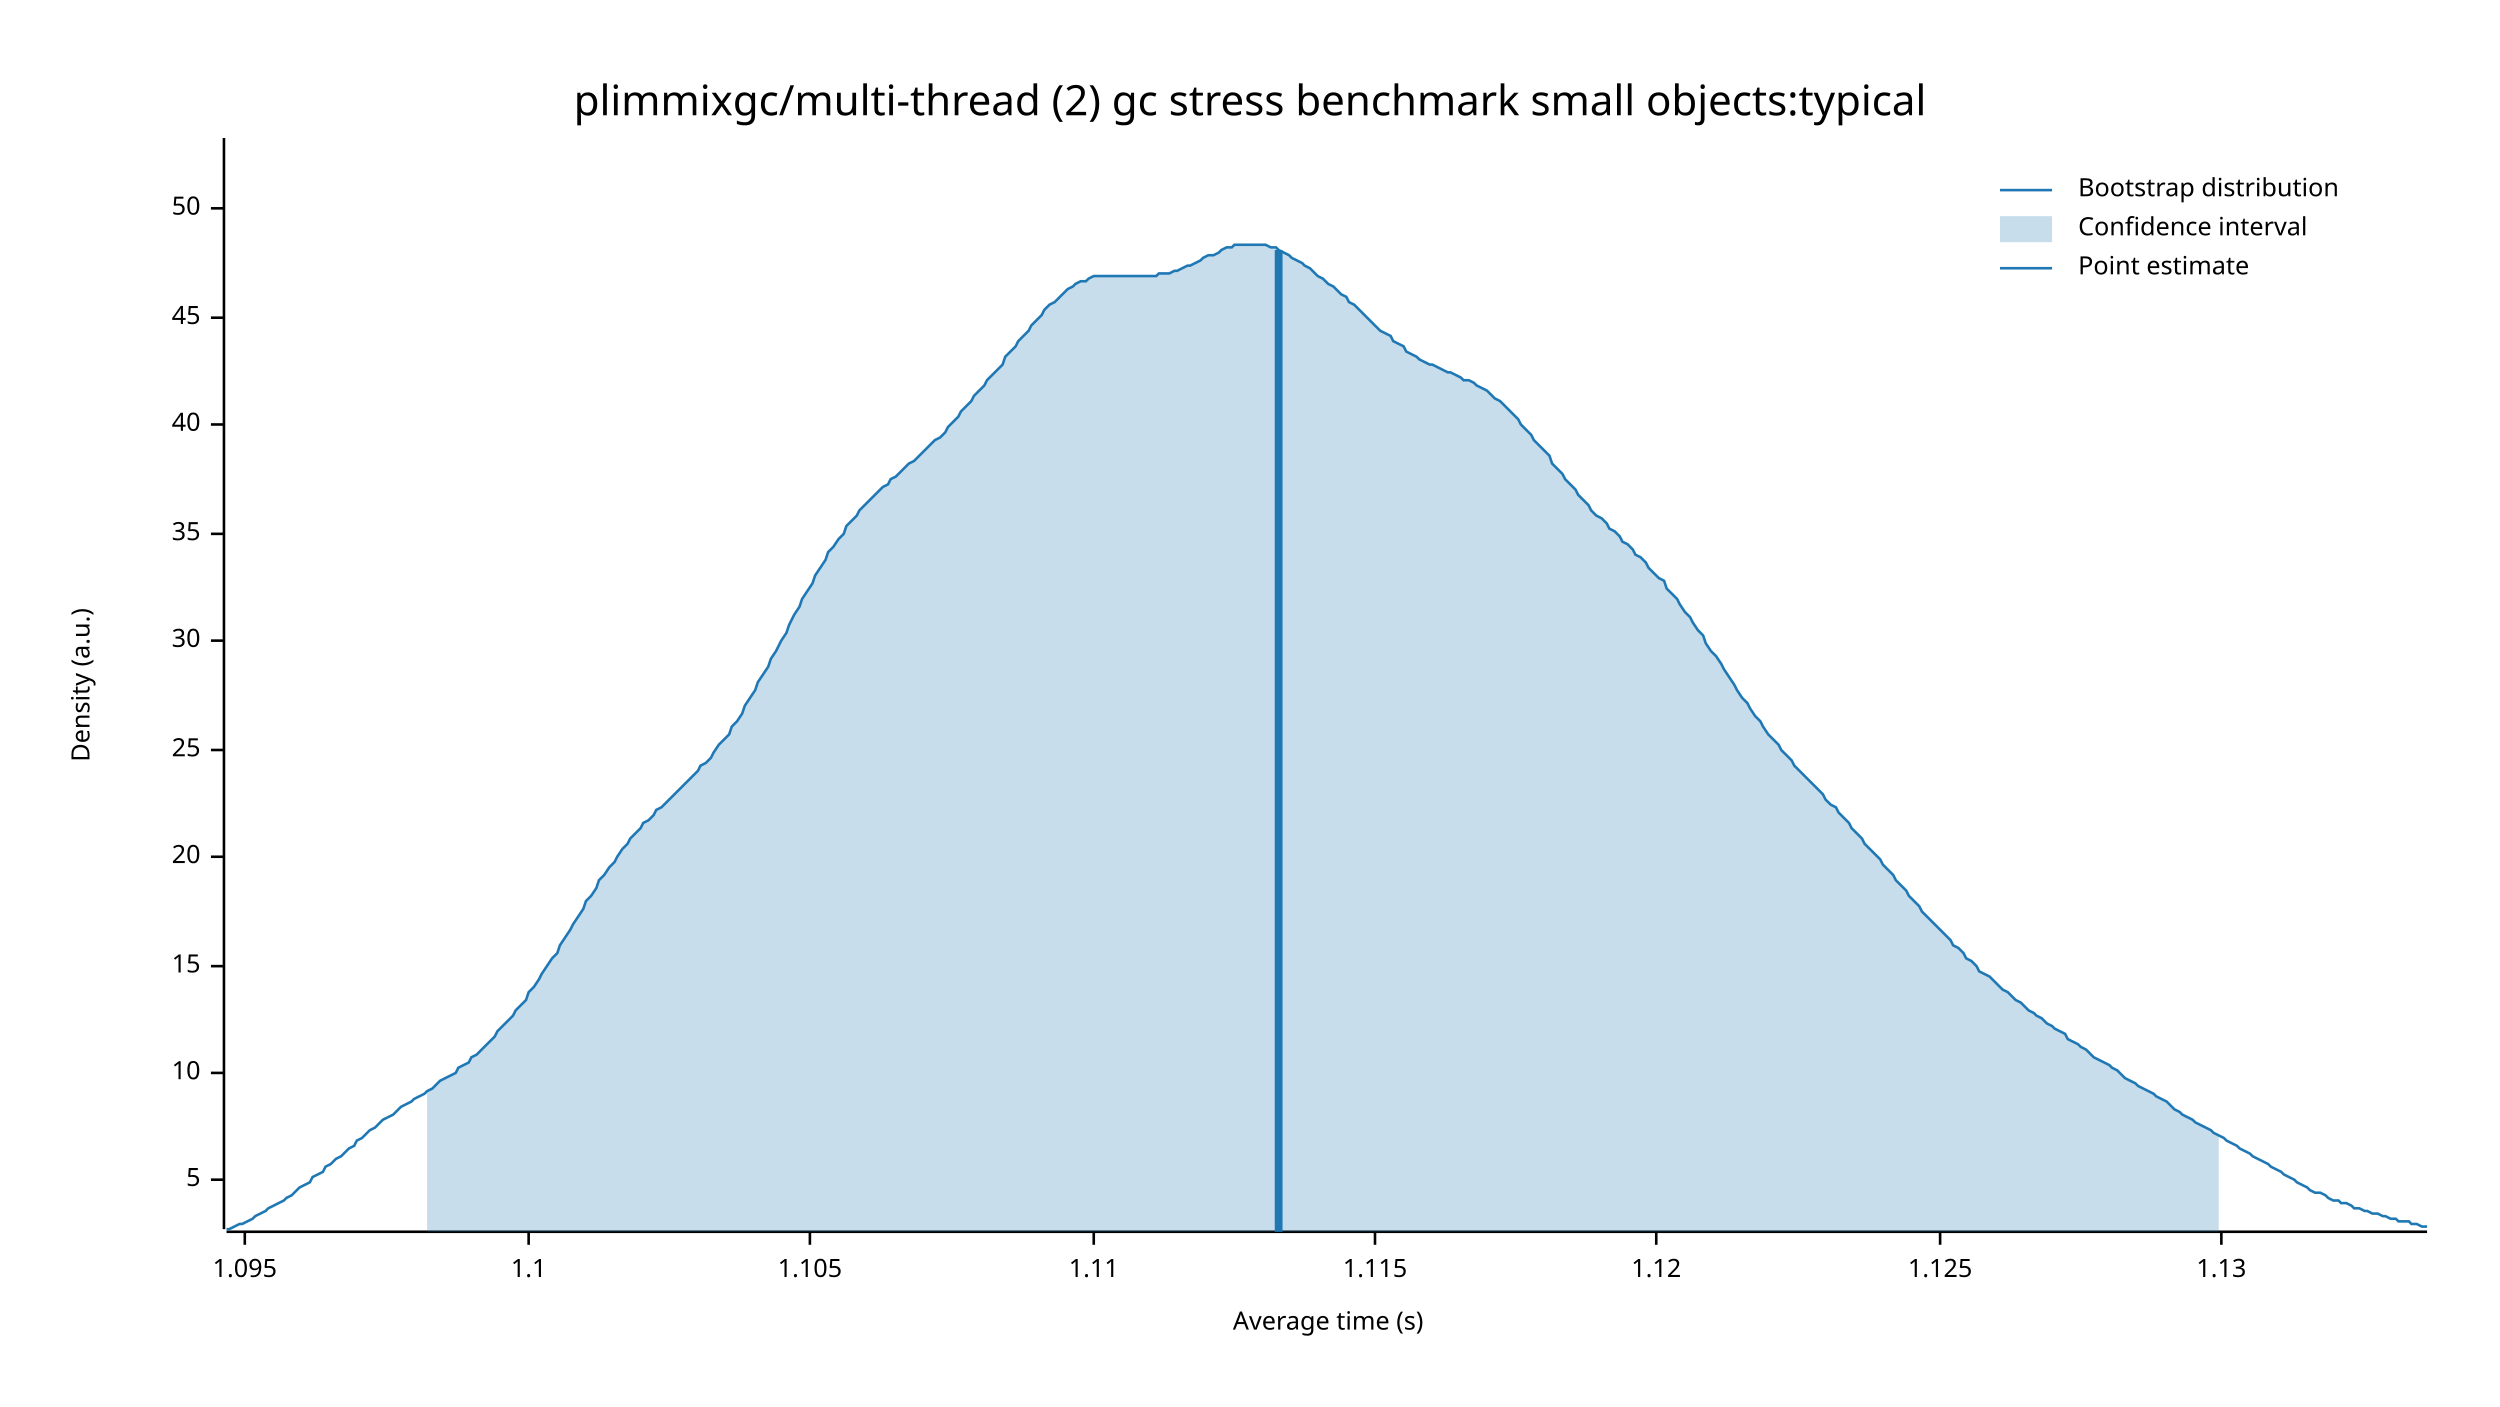
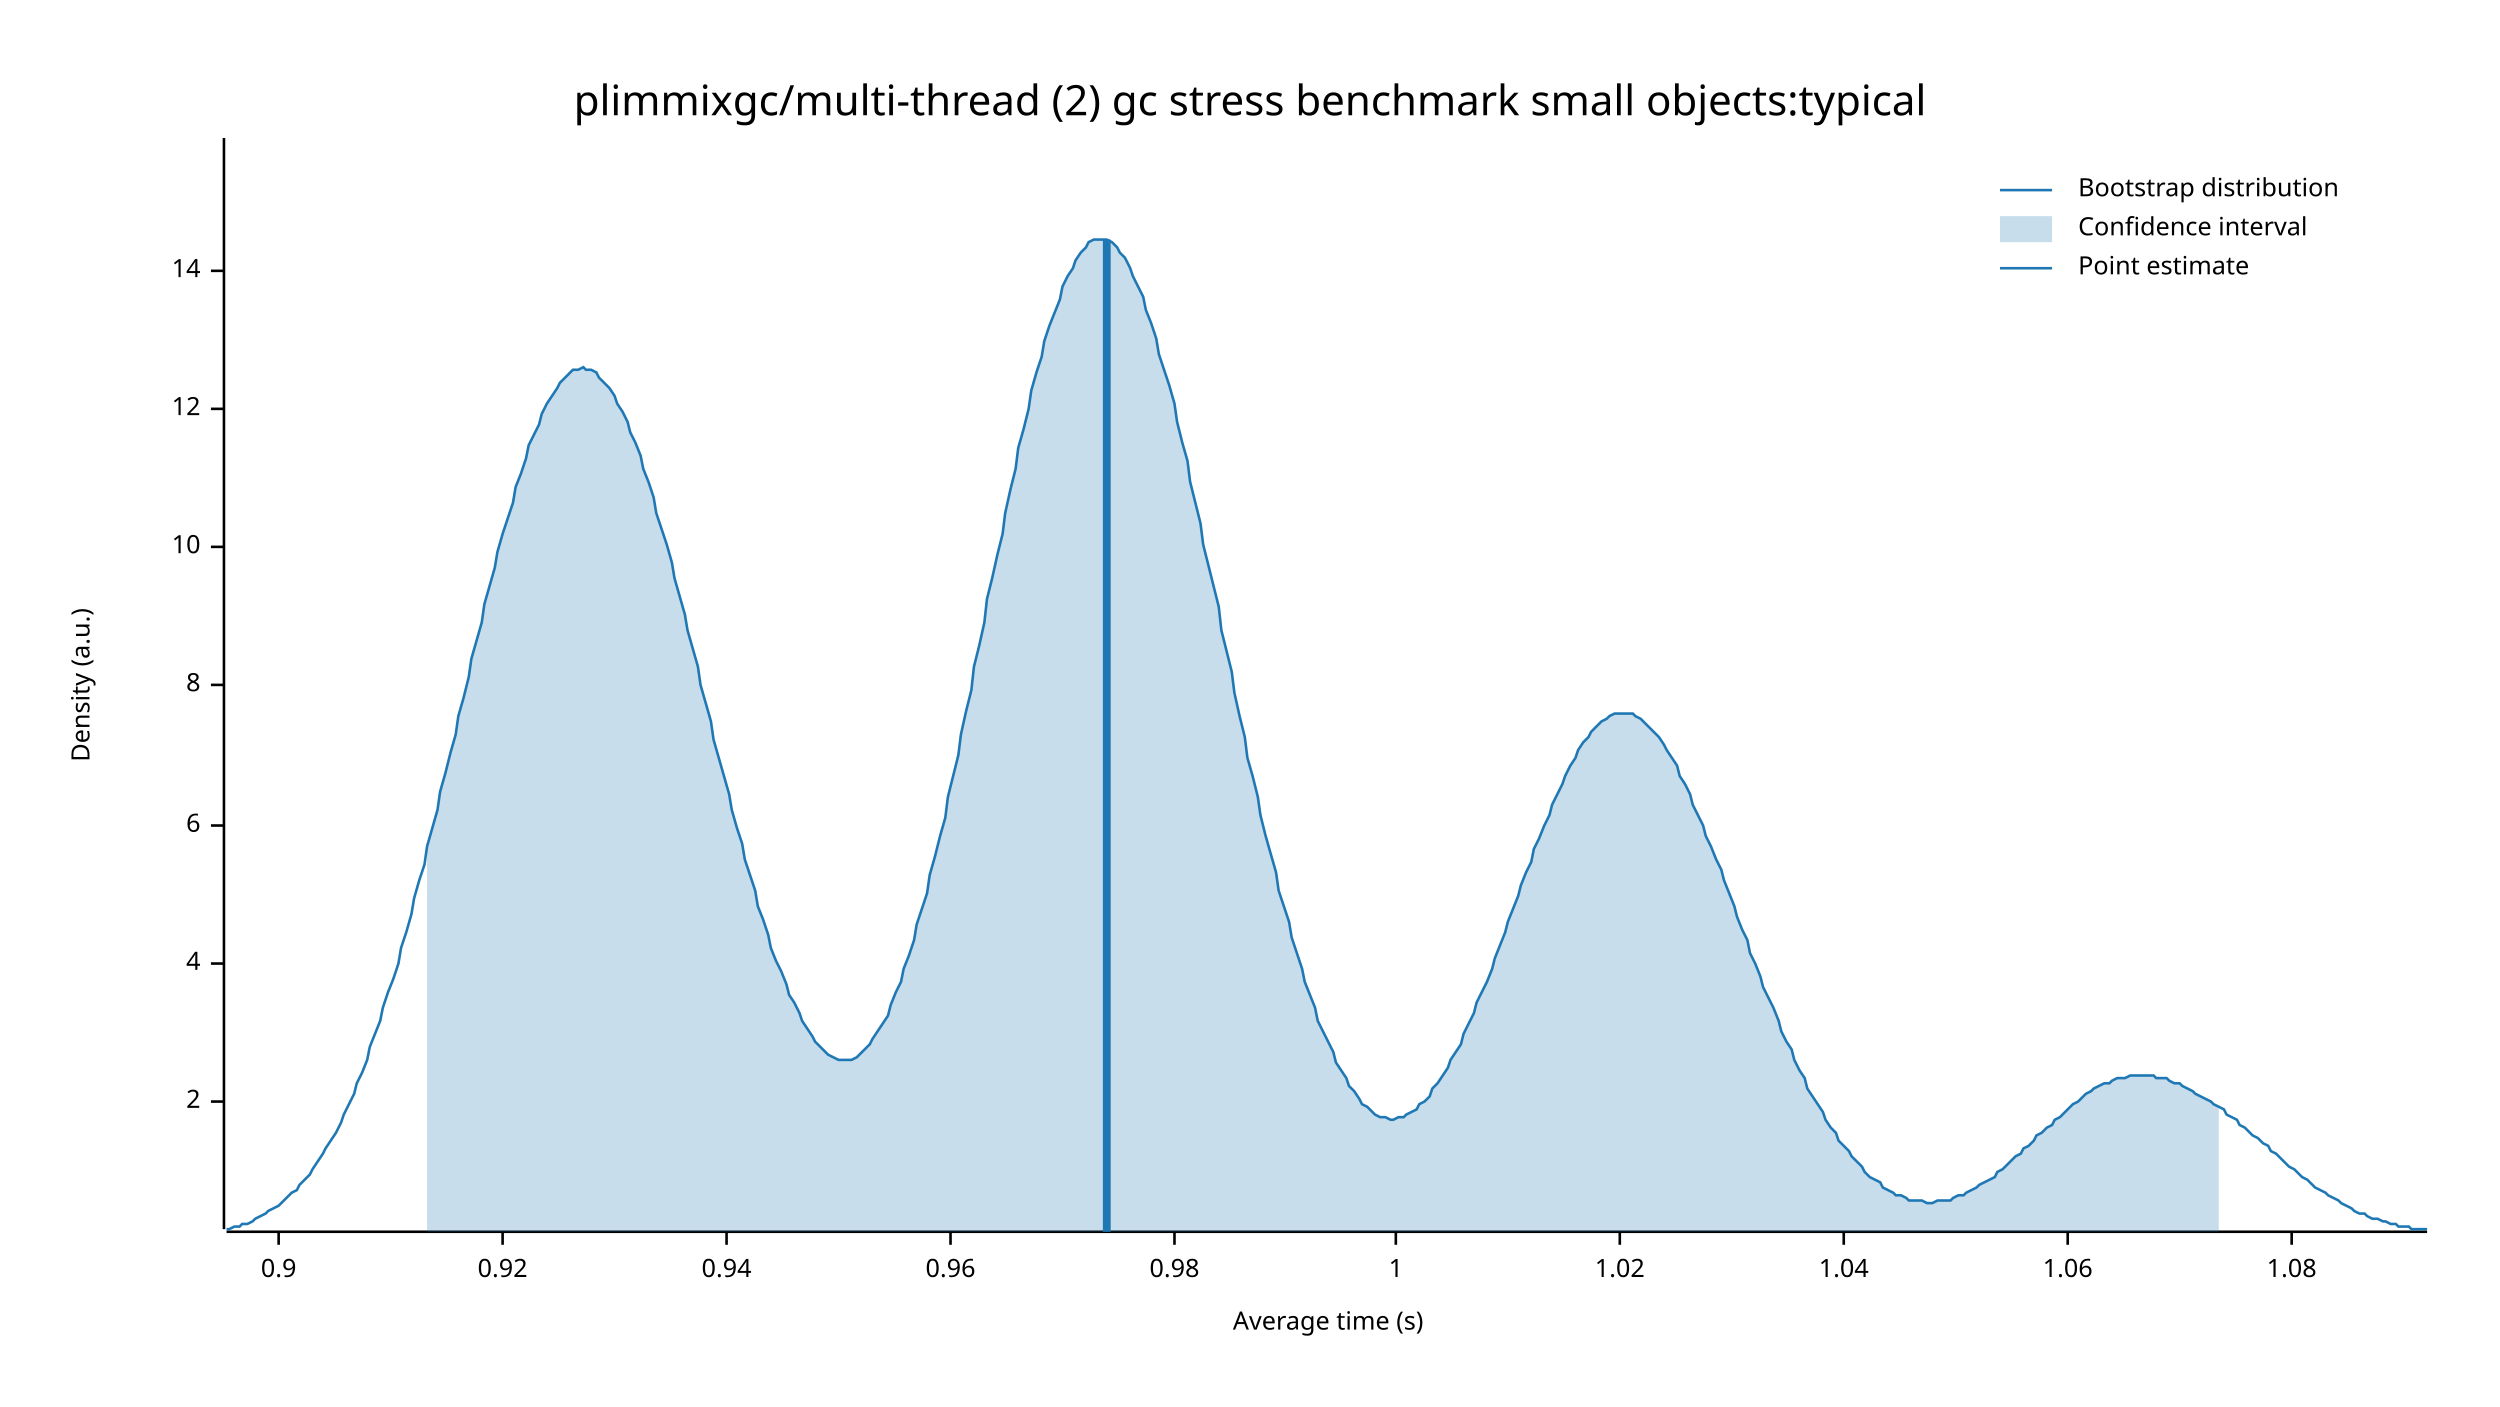
<svg xmlns="http://www.w3.org/2000/svg" width="960" height="540" viewBox="0 0 960 540">
  <text x="480" y="32" dy="0.76em" text-anchor="middle" font-family="sans-serif" font-size="16.129" opacity="1" fill="#000000">
plimmixgc/multi-thread (2) gc stress benchmark small objects:typical
</text>
  <text x="27" y="263" dy="0.76em" text-anchor="middle" font-family="sans-serif" font-size="9.677" opacity="1" fill="#000000" transform="rotate(270, 27, 263)">
Density (a.u.)
</text>
  <text x="510" y="513" dy="-0.5ex" text-anchor="middle" font-family="sans-serif" font-size="9.677" opacity="1" fill="#000000">
Average time (s)
</text>
  <polyline fill="none" opacity="1" stroke="#000000" stroke-width="1" points="86,53 86,472 " />
-   <text x="77" y="453" dy="0.5ex" text-anchor="end" font-family="sans-serif" font-size="9.677" opacity="1" fill="#000000">
- 5
+   <text x="77" y="423" dy="0.5ex" text-anchor="end" font-family="sans-serif" font-size="9.677" opacity="1" fill="#000000">
+ 2
</text>
-   <polyline fill="none" opacity="1" stroke="#000000" stroke-width="1" points="81,453 86,453 " />
-   <text x="77" y="412" dy="0.5ex" text-anchor="end" font-family="sans-serif" font-size="9.677" opacity="1" fill="#000000">
+   <polyline fill="none" opacity="1" stroke="#000000" stroke-width="1" points="81,423 86,423 " />
+   <text x="77" y="370" dy="0.5ex" text-anchor="end" font-family="sans-serif" font-size="9.677" opacity="1" fill="#000000">
+ 4
+ </text>
+   <polyline fill="none" opacity="1" stroke="#000000" stroke-width="1" points="81,370 86,370 " />
+   <text x="77" y="317" dy="0.5ex" text-anchor="end" font-family="sans-serif" font-size="9.677" opacity="1" fill="#000000">
+ 6
+ </text>
+   <polyline fill="none" opacity="1" stroke="#000000" stroke-width="1" points="81,317 86,317 " />
+   <text x="77" y="263" dy="0.5ex" text-anchor="end" font-family="sans-serif" font-size="9.677" opacity="1" fill="#000000">
+ 8
+ </text>
+   <polyline fill="none" opacity="1" stroke="#000000" stroke-width="1" points="81,263 86,263 " />
+   <text x="77" y="210" dy="0.5ex" text-anchor="end" font-family="sans-serif" font-size="9.677" opacity="1" fill="#000000">
10
</text>
-   <polyline fill="none" opacity="1" stroke="#000000" stroke-width="1" points="81,412 86,412 " />
-   <text x="77" y="371" dy="0.5ex" text-anchor="end" font-family="sans-serif" font-size="9.677" opacity="1" fill="#000000">
- 15
+   <polyline fill="none" opacity="1" stroke="#000000" stroke-width="1" points="81,210 86,210 " />
+   <text x="77" y="157" dy="0.5ex" text-anchor="end" font-family="sans-serif" font-size="9.677" opacity="1" fill="#000000">
+ 12
</text>
-   <polyline fill="none" opacity="1" stroke="#000000" stroke-width="1" points="81,371 86,371 " />
-   <text x="77" y="329" dy="0.5ex" text-anchor="end" font-family="sans-serif" font-size="9.677" opacity="1" fill="#000000">
- 20
+   <polyline fill="none" opacity="1" stroke="#000000" stroke-width="1" points="81,157 86,157 " />
+   <text x="77" y="104" dy="0.5ex" text-anchor="end" font-family="sans-serif" font-size="9.677" opacity="1" fill="#000000">
+ 14
</text>
-   <polyline fill="none" opacity="1" stroke="#000000" stroke-width="1" points="81,329 86,329 " />
-   <text x="77" y="288" dy="0.5ex" text-anchor="end" font-family="sans-serif" font-size="9.677" opacity="1" fill="#000000">
- 25
+   <polyline fill="none" opacity="1" stroke="#000000" stroke-width="1" points="81,104 86,104 " />
+   <polyline fill="none" opacity="1" stroke="#000000" stroke-width="1" points="87,473 932,473 " />
+   <text x="107" y="483" dy="0.76em" text-anchor="middle" font-family="sans-serif" font-size="9.677" opacity="1" fill="#000000">
+ 0.9
</text>
-   <polyline fill="none" opacity="1" stroke="#000000" stroke-width="1" points="81,288 86,288 " />
-   <text x="77" y="246" dy="0.5ex" text-anchor="end" font-family="sans-serif" font-size="9.677" opacity="1" fill="#000000">
- 30
+   <polyline fill="none" opacity="1" stroke="#000000" stroke-width="1" points="107,473 107,478 " />
+   <text x="193" y="483" dy="0.76em" text-anchor="middle" font-family="sans-serif" font-size="9.677" opacity="1" fill="#000000">
+ 0.92
</text>
-   <polyline fill="none" opacity="1" stroke="#000000" stroke-width="1" points="81,246 86,246 " />
-   <text x="77" y="205" dy="0.5ex" text-anchor="end" font-family="sans-serif" font-size="9.677" opacity="1" fill="#000000">
- 35
+   <polyline fill="none" opacity="1" stroke="#000000" stroke-width="1" points="193,473 193,478 " />
+   <text x="279" y="483" dy="0.76em" text-anchor="middle" font-family="sans-serif" font-size="9.677" opacity="1" fill="#000000">
+ 0.94
</text>
-   <polyline fill="none" opacity="1" stroke="#000000" stroke-width="1" points="81,205 86,205 " />
-   <text x="77" y="163" dy="0.5ex" text-anchor="end" font-family="sans-serif" font-size="9.677" opacity="1" fill="#000000">
- 40
+   <polyline fill="none" opacity="1" stroke="#000000" stroke-width="1" points="279,473 279,478 " />
+   <text x="365" y="483" dy="0.76em" text-anchor="middle" font-family="sans-serif" font-size="9.677" opacity="1" fill="#000000">
+ 0.96
</text>
-   <polyline fill="none" opacity="1" stroke="#000000" stroke-width="1" points="81,163 86,163 " />
-   <text x="77" y="122" dy="0.5ex" text-anchor="end" font-family="sans-serif" font-size="9.677" opacity="1" fill="#000000">
- 45
+   <polyline fill="none" opacity="1" stroke="#000000" stroke-width="1" points="365,473 365,478 " />
+   <text x="451" y="483" dy="0.76em" text-anchor="middle" font-family="sans-serif" font-size="9.677" opacity="1" fill="#000000">
+ 0.98
</text>
-   <polyline fill="none" opacity="1" stroke="#000000" stroke-width="1" points="81,122 86,122 " />
-   <text x="77" y="80" dy="0.5ex" text-anchor="end" font-family="sans-serif" font-size="9.677" opacity="1" fill="#000000">
- 50
+   <polyline fill="none" opacity="1" stroke="#000000" stroke-width="1" points="451,473 451,478 " />
+   <text x="536" y="483" dy="0.76em" text-anchor="middle" font-family="sans-serif" font-size="9.677" opacity="1" fill="#000000">
+ 1
</text>
-   <polyline fill="none" opacity="1" stroke="#000000" stroke-width="1" points="81,80 86,80 " />
-   <polyline fill="none" opacity="1" stroke="#000000" stroke-width="1" points="87,473 932,473 " />
-   <text x="94" y="483" dy="0.76em" text-anchor="middle" font-family="sans-serif" font-size="9.677" opacity="1" fill="#000000">
- 1.095
+   <polyline fill="none" opacity="1" stroke="#000000" stroke-width="1" points="536,473 536,478 " />
+   <text x="622" y="483" dy="0.76em" text-anchor="middle" font-family="sans-serif" font-size="9.677" opacity="1" fill="#000000">
+ 1.02
</text>
-   <polyline fill="none" opacity="1" stroke="#000000" stroke-width="1" points="94,473 94,478 " />
-   <text x="203" y="483" dy="0.76em" text-anchor="middle" font-family="sans-serif" font-size="9.677" opacity="1" fill="#000000">
- 1.1
+   <polyline fill="none" opacity="1" stroke="#000000" stroke-width="1" points="622,473 622,478 " />
+   <text x="708" y="483" dy="0.76em" text-anchor="middle" font-family="sans-serif" font-size="9.677" opacity="1" fill="#000000">
+ 1.04
</text>
-   <polyline fill="none" opacity="1" stroke="#000000" stroke-width="1" points="203,473 203,478 " />
-   <text x="311" y="483" dy="0.76em" text-anchor="middle" font-family="sans-serif" font-size="9.677" opacity="1" fill="#000000">
- 1.105
+   <polyline fill="none" opacity="1" stroke="#000000" stroke-width="1" points="708,473 708,478 " />
+   <text x="794" y="483" dy="0.76em" text-anchor="middle" font-family="sans-serif" font-size="9.677" opacity="1" fill="#000000">
+ 1.06
</text>
-   <polyline fill="none" opacity="1" stroke="#000000" stroke-width="1" points="311,473 311,478 " />
-   <text x="420" y="483" dy="0.76em" text-anchor="middle" font-family="sans-serif" font-size="9.677" opacity="1" fill="#000000">
- 1.11
+   <polyline fill="none" opacity="1" stroke="#000000" stroke-width="1" points="794,473 794,478 " />
+   <text x="880" y="483" dy="0.76em" text-anchor="middle" font-family="sans-serif" font-size="9.677" opacity="1" fill="#000000">
+ 1.08
</text>
-   <polyline fill="none" opacity="1" stroke="#000000" stroke-width="1" points="420,473 420,478 " />
-   <text x="528" y="483" dy="0.76em" text-anchor="middle" font-family="sans-serif" font-size="9.677" opacity="1" fill="#000000">
- 1.115
- </text>
-   <polyline fill="none" opacity="1" stroke="#000000" stroke-width="1" points="528,473 528,478 " />
-   <text x="636" y="483" dy="0.76em" text-anchor="middle" font-family="sans-serif" font-size="9.677" opacity="1" fill="#000000">
- 1.12
- </text>
-   <polyline fill="none" opacity="1" stroke="#000000" stroke-width="1" points="636,473 636,478 " />
-   <text x="745" y="483" dy="0.76em" text-anchor="middle" font-family="sans-serif" font-size="9.677" opacity="1" fill="#000000">
- 1.125
- </text>
-   <polyline fill="none" opacity="1" stroke="#000000" stroke-width="1" points="745,473 745,478 " />
-   <text x="853" y="483" dy="0.76em" text-anchor="middle" font-family="sans-serif" font-size="9.677" opacity="1" fill="#000000">
- 1.13
- </text>
-   <polyline fill="none" opacity="1" stroke="#000000" stroke-width="1" points="853,473 853,478 " />
-   <polyline fill="none" opacity="1" stroke="#1F78B4" stroke-width="1" points="87,472 88,472 90,471 92,470 93,470 95,469 97,468 98,467 100,466 102,465 103,464 105,463 107,462 109,461 110,460 112,459 114,457 115,456 117,455 119,454 120,452 122,451 124,450 125,448 127,447 129,445 131,444 132,443 134,441 136,440 137,438 139,437 141,435 142,434 144,433 146,431 147,430 149,429 151,428 153,426 154,425 156,424 158,423 159,422 161,421 163,420 164,419 166,418 168,416 169,415 171,414 173,413 175,412 176,410 178,409 180,408 181,406 183,405 185,403 186,402 188,400 190,398 191,396 193,394 195,392 197,390 198,388 200,386 202,384 203,381 205,379 207,376 208,374 210,371 212,368 214,366 215,363 217,360 219,357 220,355 222,352 224,349 225,346 227,344 229,341 230,338 232,336 234,333 236,331 237,329 239,326 241,324 242,322 244,320 246,318 247,316 249,315 251,313 252,311 254,310 256,308 258,306 259,305 261,303 263,301 264,300 266,298 268,296 269,294 271,293 273,291 274,289 276,286 278,284 280,282 281,279 283,277 285,274 286,271 288,268 290,265 291,262 293,259 295,256 296,253 298,250 300,246 302,243 303,240 305,236 307,233 308,230 310,227 312,224 313,221 315,218 317,215 318,212 320,210 322,207 324,205 325,202 327,200 329,198 330,196 332,194 334,192 335,191 337,189 339,187 341,186 342,184 344,183 346,181 347,180 349,178 351,177 352,176 354,174 356,172 357,171 359,169 361,168 363,166 364,164 366,162 368,160 369,158 371,156 373,154 374,152 376,150 378,148 379,146 381,144 383,142 385,140 386,137 388,135 390,133 391,131 393,129 395,127 396,125 398,123 400,121 401,119 403,117 405,116 407,114 408,113 410,111 412,110 413,109 415,108 417,108 418,107 420,106 422,106 423,106 425,106 427,106 429,106 430,106 432,106 434,106 435,106 437,106 439,106 440,106 442,106 444,106 445,105 447,105 449,105 451,104 452,104 454,103 456,102 457,102 459,101 461,100 462,99 464,98 466,98 468,97 469,96 471,95 473,95 474,94 476,94 478,94 479,94 481,94 483,94 484,94 486,94 488,95 490,95 491,96 493,97 495,98 496,99 498,100 500,101 501,102 503,103 505,105 506,106 508,107 510,109 512,110 513,111 515,113 517,114 518,116 520,117 522,119 523,120 525,122 527,124 528,125 530,127 532,128 534,129 535,131 537,132 539,133 540,135 542,136 544,137 545,138 547,139 549,140 550,140 552,141 554,142 556,143 557,143 559,144 561,145 562,146 564,146 566,147 567,148 569,149 571,150 573,152 574,153 576,154 578,156 579,157 581,159 583,161 584,163 586,165 588,167 589,169 591,171 593,173 595,175 596,178 598,180 600,182 601,184 603,186 605,188 606,190 608,192 610,194 611,196 613,198 615,199 617,201 618,203 620,204 622,206 623,208 625,209 627,211 628,213 630,214 632,216 633,218 635,220 637,222 639,223 640,226 642,228 644,230 645,232 647,235 649,237 650,239 652,242 654,244 655,247 657,250 659,252 661,255 662,257 664,260 666,263 667,265 669,268 671,270 672,272 674,275 676,277 677,279 679,282 681,284 683,286 684,288 686,290 688,292 689,294 691,296 693,298 694,299 696,301 698,303 700,305 701,307 703,309 705,310 706,312 708,314 710,316 711,318 713,320 715,322 716,324 718,326 720,328 722,330 723,332 725,334 727,336 728,338 730,340 732,342 733,344 735,346 737,348 738,350 740,352 742,354 744,356 745,357 747,359 749,361 750,363 752,364 754,366 755,368 757,369 759,371 760,373 762,374 764,375 766,377 767,378 769,380 771,381 772,382 774,384 776,385 777,386 779,388 781,389 782,390 784,391 786,393 788,394 789,395 791,396 793,397 794,399 796,400 798,401 799,402 801,403 803,405 804,406 806,407 808,408 810,409 811,410 813,411 815,413 816,414 818,415 820,416 821,417 823,418 825,419 827,420 828,421 830,422 832,423 833,424 835,426 837,427 838,428 840,429 842,430 843,431 845,432 847,433 849,434 850,435 852,436 854,437 855,438 857,439 859,440 860,441 862,442 864,443 865,444 867,445 869,446 871,447 872,448 874,449 876,450 877,451 879,452 881,453 882,454 884,455 886,456 887,457 889,458 891,458 893,459 894,460 896,461 898,461 899,462 901,462 903,463 904,464 906,464 908,465 909,465 911,466 913,466 915,467 916,467 918,468 920,468 921,469 923,469 925,469 926,470 928,470 930,471 932,471 " />
-   <polygon opacity="0.25" fill="#1F78B4" points="164,419 166,418 168,416 169,415 171,414 173,413 175,412 176,410 178,409 180,408 181,406 183,405 185,403 186,402 188,400 190,398 191,396 193,394 195,392 197,390 198,388 200,386 202,384 203,381 205,379 207,376 208,374 210,371 212,368 214,366 215,363 217,360 219,357 220,355 222,352 224,349 225,346 227,344 229,341 230,338 232,336 234,333 236,331 237,329 239,326 241,324 242,322 244,320 246,318 247,316 249,315 251,313 252,311 254,310 256,308 258,306 259,305 261,303 263,301 264,300 266,298 268,296 269,294 271,293 273,291 274,289 276,286 278,284 280,282 281,279 283,277 285,274 286,271 288,268 290,265 291,262 293,259 295,256 296,253 298,250 300,246 302,243 303,240 305,236 307,233 308,230 310,227 312,224 313,221 315,218 317,215 318,212 320,210 322,207 324,205 325,202 327,200 329,198 330,196 332,194 334,192 335,191 337,189 339,187 341,186 342,184 344,183 346,181 347,180 349,178 351,177 352,176 354,174 356,172 357,171 359,169 361,168 363,166 364,164 366,162 368,160 369,158 371,156 373,154 374,152 376,150 378,148 379,146 381,144 383,142 385,140 386,137 388,135 390,133 391,131 393,129 395,127 396,125 398,123 400,121 401,119 403,117 405,116 407,114 408,113 410,111 412,110 413,109 415,108 417,108 418,107 420,106 422,106 423,106 425,106 427,106 429,106 430,106 432,106 434,106 435,106 437,106 439,106 440,106 442,106 444,106 445,105 447,105 449,105 451,104 452,104 454,103 456,102 457,102 459,101 461,100 462,99 464,98 466,98 468,97 469,96 471,95 473,95 474,94 476,94 478,94 479,94 481,94 483,94 484,94 486,94 488,95 490,95 491,96 493,97 495,98 496,99 498,100 500,101 501,102 503,103 505,105 506,106 508,107 510,109 512,110 513,111 515,113 517,114 518,116 520,117 522,119 523,120 525,122 527,124 528,125 530,127 532,128 534,129 535,131 537,132 539,133 540,135 542,136 544,137 545,138 547,139 549,140 550,140 552,141 554,142 556,143 557,143 559,144 561,145 562,146 564,146 566,147 567,148 569,149 571,150 573,152 574,153 576,154 578,156 579,157 581,159 583,161 584,163 586,165 588,167 589,169 591,171 593,173 595,175 596,178 598,180 600,182 601,184 603,186 605,188 606,190 608,192 610,194 611,196 613,198 615,199 617,201 618,203 620,204 622,206 623,208 625,209 627,211 628,213 630,214 632,216 633,218 635,220 637,222 639,223 640,226 642,228 644,230 645,232 647,235 649,237 650,239 652,242 654,244 655,247 657,250 659,252 661,255 662,257 664,260 666,263 667,265 669,268 671,270 672,272 674,275 676,277 677,279 679,282 681,284 683,286 684,288 686,290 688,292 689,294 691,296 693,298 694,299 696,301 698,303 700,305 701,307 703,309 705,310 706,312 708,314 710,316 711,318 713,320 715,322 716,324 718,326 720,328 722,330 723,332 725,334 727,336 728,338 730,340 732,342 733,344 735,346 737,348 738,350 740,352 742,354 744,356 745,357 747,359 749,361 750,363 752,364 754,366 755,368 757,369 759,371 760,373 762,374 764,375 766,377 767,378 769,380 771,381 772,382 774,384 776,385 777,386 779,388 781,389 782,390 784,391 786,393 788,394 789,395 791,396 793,397 794,399 796,400 798,401 799,402 801,403 803,405 804,406 806,407 808,408 810,409 811,410 813,411 815,413 816,414 818,415 820,416 821,417 823,418 825,419 827,420 828,421 830,422 832,423 833,424 835,426 837,427 838,428 840,429 842,430 843,431 845,432 847,433 849,434 850,435 852,436 852,473 164,473 " />
-   <polyline fill="none" opacity="1" stroke="#1F78B4" stroke-width="3" points="491,473 491,96 " />
+   <polyline fill="none" opacity="1" stroke="#000000" stroke-width="1" points="880,473 880,478 " />
+   <polyline fill="none" opacity="1" stroke="#1F78B4" stroke-width="1" points="87,472 88,472 90,471 92,471 93,470 95,470 97,469 98,468 100,467 102,466 103,465 105,464 107,463 109,461 110,460 112,458 114,457 115,455 117,453 119,451 120,449 122,446 124,443 125,441 127,438 129,435 131,431 132,428 134,424 136,420 137,416 139,412 141,407 142,402 144,397 146,392 147,387 149,381 151,376 153,370 154,364 156,358 158,351 159,345 161,338 163,332 164,325 166,318 168,311 169,304 171,297 173,289 175,282 176,275 178,268 180,260 181,253 183,246 185,239 186,232 188,225 190,218 191,212 193,205 195,199 197,193 198,187 200,182 202,176 203,171 205,167 207,163 208,159 210,155 212,152 214,149 215,147 217,145 219,143 220,142 222,142 224,141 225,142 227,142 229,143 230,145 232,147 234,149 236,152 237,155 239,158 241,162 242,166 244,170 246,175 247,180 249,185 251,191 252,197 254,203 256,209 258,216 259,222 261,229 263,236 264,242 266,249 268,256 269,263 271,270 273,277 274,284 276,291 278,298 280,305 281,311 283,318 285,324 286,330 288,336 290,342 291,348 293,353 295,359 296,364 298,369 300,373 302,378 303,382 305,385 307,389 308,392 310,395 312,398 313,400 315,402 317,404 318,405 320,406 322,407 324,407 325,407 327,407 329,406 330,405 332,403 334,401 335,399 337,396 339,393 341,390 342,386 344,381 346,377 347,372 349,367 351,361 352,355 354,349 356,343 357,336 359,329 361,321 363,314 364,306 366,298 368,290 369,282 371,273 373,265 374,256 376,248 378,239 379,230 381,222 383,213 385,205 386,197 388,188 390,180 391,172 393,165 395,157 396,150 398,143 400,137 401,131 403,125 405,120 407,115 408,110 410,106 412,103 413,100 415,97 417,95 418,93 420,92 422,92 423,92 425,92 427,93 429,95 430,97 432,99 434,103 435,106 437,110 439,114 440,119 442,124 444,130 445,136 447,142 449,148 451,155 452,162 454,170 456,177 457,185 459,193 461,201 462,209 464,217 466,225 468,233 469,242 471,250 473,258 474,266 476,275 478,283 479,291 481,298 483,306 484,313 486,321 488,328 490,335 491,342 493,348 495,354 496,360 498,366 500,372 501,377 503,382 505,387 506,392 508,396 510,400 512,404 513,408 515,411 517,414 518,417 520,419 522,422 523,424 525,425 527,427 528,428 530,429 532,429 534,430 535,430 537,429 539,429 540,428 542,427 544,426 545,424 547,423 549,421 550,418 552,416 554,413 556,410 557,407 559,404 561,401 562,397 564,393 566,389 567,385 569,381 571,377 573,372 574,368 576,363 578,358 579,354 581,349 583,344 584,340 586,335 588,331 589,326 591,322 593,317 595,313 596,309 598,305 600,301 601,298 603,294 605,291 606,288 608,285 610,283 611,281 613,279 615,277 617,276 618,275 620,274 622,274 623,274 625,274 627,274 628,275 630,276 632,278 633,279 635,281 637,283 639,286 640,288 642,291 644,294 645,298 647,301 649,305 650,309 652,313 654,317 655,321 657,325 659,330 661,334 662,338 664,343 666,348 667,352 669,357 671,361 672,366 674,370 676,375 677,379 679,383 681,387 683,392 684,396 686,400 688,403 689,407 691,411 693,414 694,418 696,421 698,424 700,427 701,430 703,433 705,435 706,438 708,440 710,442 711,444 713,446 715,448 716,450 718,452 720,453 722,454 723,456 725,457 727,458 728,459 730,459 732,460 733,461 735,461 737,461 738,461 740,462 742,462 744,461 745,461 747,461 749,461 750,460 752,459 754,459 755,458 757,457 759,456 760,455 762,454 764,453 766,452 767,450 769,449 771,447 772,446 774,444 776,443 777,441 779,440 781,438 782,436 784,435 786,433 788,432 789,430 791,429 793,427 794,426 796,424 798,423 799,422 801,420 803,419 804,418 806,417 808,416 810,416 811,415 813,414 815,414 816,414 818,413 820,413 821,413 823,413 825,413 827,413 828,414 830,414 832,414 833,415 835,416 837,416 838,417 840,418 842,419 843,420 845,421 847,422 849,423 850,424 852,425 854,426 855,428 857,429 859,430 860,432 862,433 864,435 865,436 867,437 869,439 871,440 872,442 874,443 876,445 877,446 879,448 881,449 882,450 884,452 886,453 887,454 889,456 891,457 893,458 894,459 896,460 898,461 899,462 901,463 903,464 904,465 906,466 908,466 909,467 911,468 913,468 915,469 916,469 918,470 920,470 921,471 923,471 925,471 926,472 928,472 930,472 932,472 " />
+   <polygon opacity="0.25" fill="#1F78B4" points="164,325 166,318 168,311 169,304 171,297 173,289 175,282 176,275 178,268 180,260 181,253 183,246 185,239 186,232 188,225 190,218 191,212 193,205 195,199 197,193 198,187 200,182 202,176 203,171 205,167 207,163 208,159 210,155 212,152 214,149 215,147 217,145 219,143 220,142 222,142 224,141 225,142 227,142 229,143 230,145 232,147 234,149 236,152 237,155 239,158 241,162 242,166 244,170 246,175 247,180 249,185 251,191 252,197 254,203 256,209 258,216 259,222 261,229 263,236 264,242 266,249 268,256 269,263 271,270 273,277 274,284 276,291 278,298 280,305 281,311 283,318 285,324 286,330 288,336 290,342 291,348 293,353 295,359 296,364 298,369 300,373 302,378 303,382 305,385 307,389 308,392 310,395 312,398 313,400 315,402 317,404 318,405 320,406 322,407 324,407 325,407 327,407 329,406 330,405 332,403 334,401 335,399 337,396 339,393 341,390 342,386 344,381 346,377 347,372 349,367 351,361 352,355 354,349 356,343 357,336 359,329 361,321 363,314 364,306 366,298 368,290 369,282 371,273 373,265 374,256 376,248 378,239 379,230 381,222 383,213 385,205 386,197 388,188 390,180 391,172 393,165 395,157 396,150 398,143 400,137 401,131 403,125 405,120 407,115 408,110 410,106 412,103 413,100 415,97 417,95 418,93 420,92 422,92 423,92 425,92 427,93 429,95 430,97 432,99 434,103 435,106 437,110 439,114 440,119 442,124 444,130 445,136 447,142 449,148 451,155 452,162 454,170 456,177 457,185 459,193 461,201 462,209 464,217 466,225 468,233 469,242 471,250 473,258 474,266 476,275 478,283 479,291 481,298 483,306 484,313 486,321 488,328 490,335 491,342 493,348 495,354 496,360 498,366 500,372 501,377 503,382 505,387 506,392 508,396 510,400 512,404 513,408 515,411 517,414 518,417 520,419 522,422 523,424 525,425 527,427 528,428 530,429 532,429 534,430 535,430 537,429 539,429 540,428 542,427 544,426 545,424 547,423 549,421 550,418 552,416 554,413 556,410 557,407 559,404 561,401 562,397 564,393 566,389 567,385 569,381 571,377 573,372 574,368 576,363 578,358 579,354 581,349 583,344 584,340 586,335 588,331 589,326 591,322 593,317 595,313 596,309 598,305 600,301 601,298 603,294 605,291 606,288 608,285 610,283 611,281 613,279 615,277 617,276 618,275 620,274 622,274 623,274 625,274 627,274 628,275 630,276 632,278 633,279 635,281 637,283 639,286 640,288 642,291 644,294 645,298 647,301 649,305 650,309 652,313 654,317 655,321 657,325 659,330 661,334 662,338 664,343 666,348 667,352 669,357 671,361 672,366 674,370 676,375 677,379 679,383 681,387 683,392 684,396 686,400 688,403 689,407 691,411 693,414 694,418 696,421 698,424 700,427 701,430 703,433 705,435 706,438 708,440 710,442 711,444 713,446 715,448 716,450 718,452 720,453 722,454 723,456 725,457 727,458 728,459 730,459 732,460 733,461 735,461 737,461 738,461 740,462 742,462 744,461 745,461 747,461 749,461 750,460 752,459 754,459 755,458 757,457 759,456 760,455 762,454 764,453 766,452 767,450 769,449 771,447 772,446 774,444 776,443 777,441 779,440 781,438 782,436 784,435 786,433 788,432 789,430 791,429 793,427 794,426 796,424 798,423 799,422 801,420 803,419 804,418 806,417 808,416 810,416 811,415 813,414 815,414 816,414 818,413 820,413 821,413 823,413 825,413 827,413 828,414 830,414 832,414 833,415 835,416 837,416 838,417 840,418 842,419 843,420 845,421 847,422 849,423 850,424 852,425 852,473 164,473 " />
+   <polyline fill="none" opacity="1" stroke="#1F78B4" stroke-width="3" points="425,473 425,92 " />
  <text x="798" y="68" dy="0.76em" text-anchor="start" font-family="sans-serif" font-size="9.677" opacity="1" fill="#000000">
Bootstrap distribution
</text>
  <text x="798" y="83" dy="0.76em" text-anchor="start" font-family="sans-serif" font-size="9.677" opacity="1" fill="#000000">
Confidence interval
</text>
  <text x="798" y="98" dy="0.76em" text-anchor="start" font-family="sans-serif" font-size="9.677" opacity="1" fill="#000000">
Point estimate
</text>
  <polyline fill="none" opacity="1" stroke="#1F78B4" stroke-width="1" points="768,73 788,73 " />
  <rect x="768" y="83" width="20" height="10" opacity="0.25" fill="#1F78B4" stroke="none" />
  <polyline fill="none" opacity="1" stroke="#1F78B4" stroke-width="1" points="768,103 788,103 " />
</svg>
